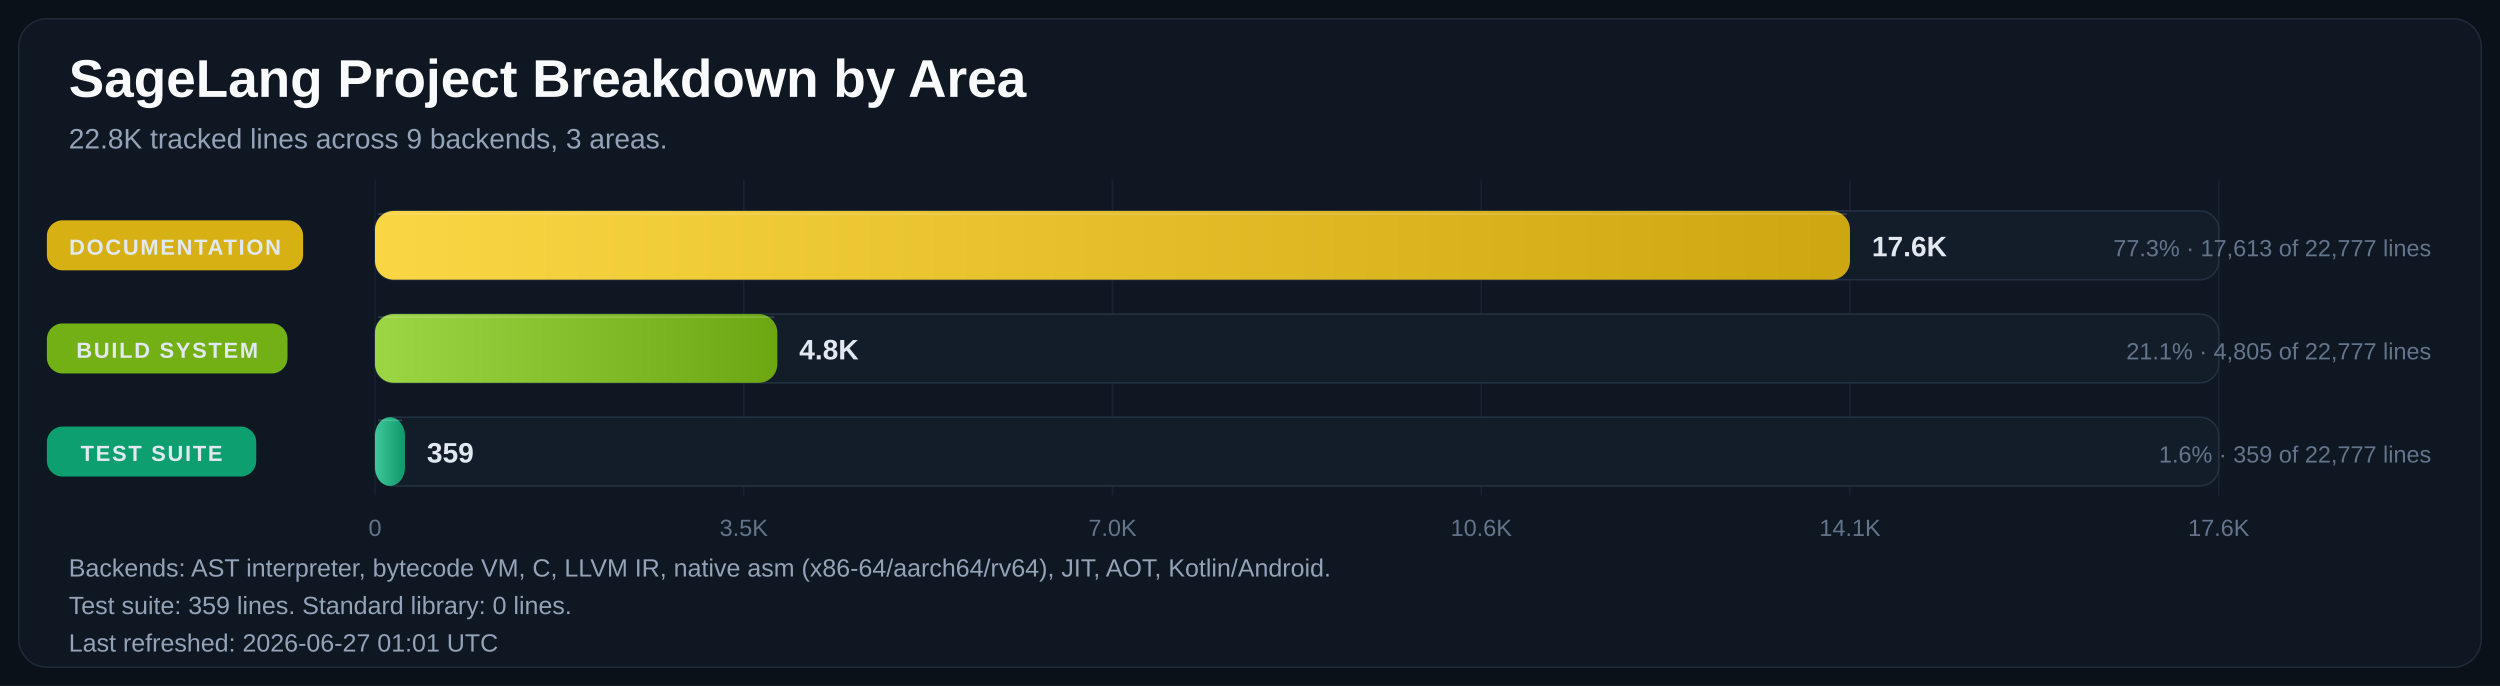
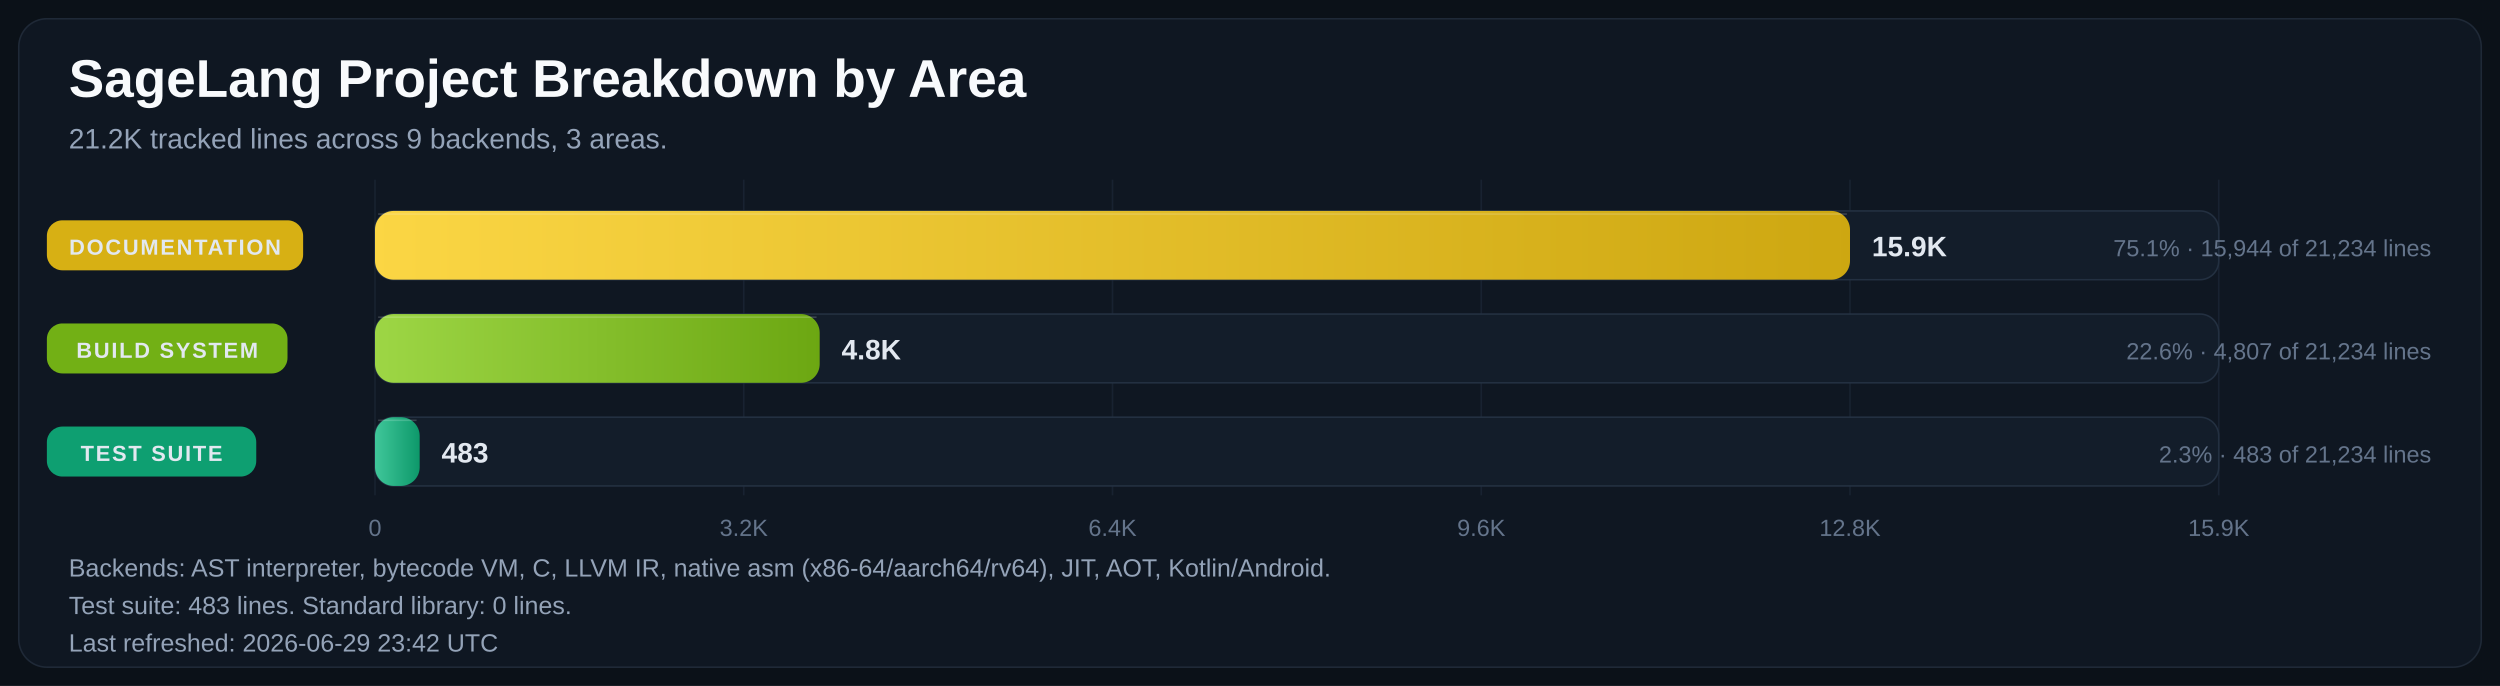
<svg xmlns="http://www.w3.org/2000/svg" width="1600" height="439" viewBox="0 0 1600 439" role="img" aria-labelledby="title desc">
  <defs>
    <linearGradient id="bar-gradient-0" x1="0%" y1="0%" x2="100%" y2="0%">
      <stop offset="0%" stop-color="#FBD644" />
      <stop offset="100%" stop-color="#CDA711" />
    </linearGradient>
    <linearGradient id="bar-gradient-1" x1="0%" y1="0%" x2="100%" y2="0%">
      <stop offset="0%" stop-color="#9DD645" />
      <stop offset="100%" stop-color="#6CA712" />
    </linearGradient>
    <linearGradient id="bar-gradient-2" x1="0%" y1="0%" x2="100%" y2="0%">
      <stop offset="0%" stop-color="#40C79A" />
      <stop offset="100%" stop-color="#0D986A" />
    </linearGradient>
  </defs>
  <rect width="100%" height="100%" fill="#0B1118" />
  <rect x="12" y="12" width="1576" height="415" rx="18" fill="#0F1722" stroke="#1F2937" />
  <text x="44" y="62" fill="#F8FAFC" font-size="34" font-family="Segoe UI, Arial, sans-serif" font-weight="700">SageLang Project Breakdown by Area</text>
-   <text x="44" y="95" fill="#94A3B8" font-size="18" font-family="Segoe UI, Arial, sans-serif">22.8K tracked lines across 9 backends, 3 areas.</text>
+   <text x="44" y="95" fill="#94A3B8" font-size="18" font-family="Segoe UI, Arial, sans-serif">21.2K tracked lines across 9 backends, 3 areas.</text>
  <line x1="240.0" y1="115" x2="240.0" y2="317" stroke="#182231" stroke-width="1" />
  <text x="240.0" y="343" text-anchor="middle" fill="#64748B" font-size="15" font-family="Segoe UI, Arial, sans-serif">0</text>
  <line x1="476.0" y1="115" x2="476.0" y2="317" stroke="#182231" stroke-width="1" />
-   <text x="476.0" y="343" text-anchor="middle" fill="#64748B" font-size="15" font-family="Segoe UI, Arial, sans-serif">3.5K</text>
+   <text x="476.0" y="343" text-anchor="middle" fill="#64748B" font-size="15" font-family="Segoe UI, Arial, sans-serif">3.2K</text>
  <line x1="712.0" y1="115" x2="712.0" y2="317" stroke="#182231" stroke-width="1" />
-   <text x="712.0" y="343" text-anchor="middle" fill="#64748B" font-size="15" font-family="Segoe UI, Arial, sans-serif">7.0K</text>
+   <text x="712.0" y="343" text-anchor="middle" fill="#64748B" font-size="15" font-family="Segoe UI, Arial, sans-serif">6.4K</text>
  <line x1="948.0" y1="115" x2="948.0" y2="317" stroke="#182231" stroke-width="1" />
-   <text x="948.0" y="343" text-anchor="middle" fill="#64748B" font-size="15" font-family="Segoe UI, Arial, sans-serif">10.6K</text>
+   <text x="948.0" y="343" text-anchor="middle" fill="#64748B" font-size="15" font-family="Segoe UI, Arial, sans-serif">9.6K</text>
  <line x1="1184.0" y1="115" x2="1184.0" y2="317" stroke="#182231" stroke-width="1" />
-   <text x="1184.0" y="343" text-anchor="middle" fill="#64748B" font-size="15" font-family="Segoe UI, Arial, sans-serif">14.1K</text>
+   <text x="1184.0" y="343" text-anchor="middle" fill="#64748B" font-size="15" font-family="Segoe UI, Arial, sans-serif">12.8K</text>
  <line x1="1420.0" y1="115" x2="1420.0" y2="317" stroke="#182231" stroke-width="1" />
-   <text x="1420.0" y="343" text-anchor="middle" fill="#64748B" font-size="15" font-family="Segoe UI, Arial, sans-serif">17.6K</text>
+   <text x="1420.0" y="343" text-anchor="middle" fill="#64748B" font-size="15" font-family="Segoe UI, Arial, sans-serif">15.9K</text>
  <rect x="30" y="141.0" width="164" height="32" rx="10" fill="#E1B813" opacity="0.95" />
  <text x="112.0" y="163.0" text-anchor="middle" fill="#E2E8F0" font-size="14" font-family="Segoe UI, Arial, sans-serif" font-weight="700" letter-spacing="1.1">DOCUMENTATION</text>
  <rect x="240" y="135" width="1180" height="44" rx="12" fill="#131D2A" stroke="#233041" />
  <rect x="240" y="135" width="944.0" height="44" rx="12" fill="url(#bar-gradient-0)" />
  <line x1="242.0" y1="137.0" x2="1182.0" y2="137.0" stroke="#F8FAFC" stroke-opacity="0.18" />
-   <text x="1198.0" y="164.0" text-anchor="start" fill="#E2E8F0" font-size="18" font-family="Segoe UI, Arial, sans-serif" font-weight="700">17.6K</text>
-   <text x="1556" y="164.0" text-anchor="end" fill="#64748B" font-size="15" font-family="Segoe UI, Arial, sans-serif">77.3% · 17,613 of 22,777 lines</text>
+   <text x="1198.0" y="164.0" text-anchor="start" fill="#E2E8F0" font-size="18" font-family="Segoe UI, Arial, sans-serif" font-weight="700">15.9K</text>
+   <text x="1556" y="164.0" text-anchor="end" fill="#64748B" font-size="15" font-family="Segoe UI, Arial, sans-serif">75.1% · 15,944 of 21,234 lines</text>
  <rect x="30" y="207.0" width="154" height="32" rx="10" fill="#77B814" opacity="0.95" />
  <text x="107.0" y="229.0" text-anchor="middle" fill="#E2E8F0" font-size="14" font-family="Segoe UI, Arial, sans-serif" font-weight="700" letter-spacing="1.1">BUILD SYSTEM</text>
  <rect x="240" y="201" width="1180" height="44" rx="12" fill="#131D2A" stroke="#233041" />
-   <rect x="240" y="201" width="257.5" height="44" rx="12" fill="url(#bar-gradient-1)" />
-   <line x1="242.0" y1="203.0" x2="495.5" y2="203.0" stroke="#F8FAFC" stroke-opacity="0.18" />
-   <text x="511.5" y="230.0" text-anchor="start" fill="#E2E8F0" font-size="18" font-family="Segoe UI, Arial, sans-serif" font-weight="700">4.8K</text>
-   <text x="1556" y="230.0" text-anchor="end" fill="#64748B" font-size="15" font-family="Segoe UI, Arial, sans-serif">21.1% · 4,805 of 22,777 lines</text>
+   <rect x="240" y="201" width="284.6" height="44" rx="12" fill="url(#bar-gradient-1)" />
+   <line x1="242.0" y1="203.0" x2="522.6" y2="203.0" stroke="#F8FAFC" stroke-opacity="0.18" />
+   <text x="538.6" y="230.0" text-anchor="start" fill="#E2E8F0" font-size="18" font-family="Segoe UI, Arial, sans-serif" font-weight="700">4.8K</text>
+   <text x="1556" y="230.0" text-anchor="end" fill="#64748B" font-size="15" font-family="Segoe UI, Arial, sans-serif">22.6% · 4,807 of 21,234 lines</text>
  <rect x="30" y="273.0" width="134" height="32" rx="10" fill="#0EA674" opacity="0.95" />
  <text x="97.0" y="295.0" text-anchor="middle" fill="#E2E8F0" font-size="14" font-family="Segoe UI, Arial, sans-serif" font-weight="700" letter-spacing="1.1">TEST SUITE</text>
  <rect x="240" y="267" width="1180" height="44" rx="12" fill="#131D2A" stroke="#233041" />
-   <rect x="240" y="267" width="19.2" height="44" rx="12" fill="url(#bar-gradient-2)" />
-   <line x1="242.0" y1="269.0" x2="257.2" y2="269.0" stroke="#F8FAFC" stroke-opacity="0.18" />
-   <text x="273.2" y="296.0" text-anchor="start" fill="#E2E8F0" font-size="18" font-family="Segoe UI, Arial, sans-serif" font-weight="700">359</text>
-   <text x="1556" y="296.0" text-anchor="end" fill="#64748B" font-size="15" font-family="Segoe UI, Arial, sans-serif">1.6% · 359 of 22,777 lines</text>
+   <rect x="240" y="267" width="28.6" height="44" rx="12" fill="url(#bar-gradient-2)" />
+   <line x1="242.0" y1="269.0" x2="266.6" y2="269.0" stroke="#F8FAFC" stroke-opacity="0.18" />
+   <text x="282.6" y="296.0" text-anchor="start" fill="#E2E8F0" font-size="18" font-family="Segoe UI, Arial, sans-serif" font-weight="700">483</text>
+   <text x="1556" y="296.0" text-anchor="end" fill="#64748B" font-size="15" font-family="Segoe UI, Arial, sans-serif">2.3% · 483 of 21,234 lines</text>
  <text x="44" y="369" fill="#94A3B8" font-size="16" font-family="Segoe UI, Arial, sans-serif">Backends: AST interpreter, bytecode VM, C, LLVM IR, native asm (x86-64/aarch64/rv64), JIT, AOT, Kotlin/Android.</text>
-   <text x="44" y="393" fill="#94A3B8" font-size="16" font-family="Segoe UI, Arial, sans-serif">Test suite: 359 lines.  Standard library: 0 lines.</text>
-   <text x="44" y="417" fill="#94A3B8" font-size="16" font-family="Segoe UI, Arial, sans-serif">Last refreshed: 2026-06-27 01:01 UTC</text>
+   <text x="44" y="393" fill="#94A3B8" font-size="16" font-family="Segoe UI, Arial, sans-serif">Test suite: 483 lines.  Standard library: 0 lines.</text>
+   <text x="44" y="417" fill="#94A3B8" font-size="16" font-family="Segoe UI, Arial, sans-serif">Last refreshed: 2026-06-29 23:42 UTC</text>
</svg>
